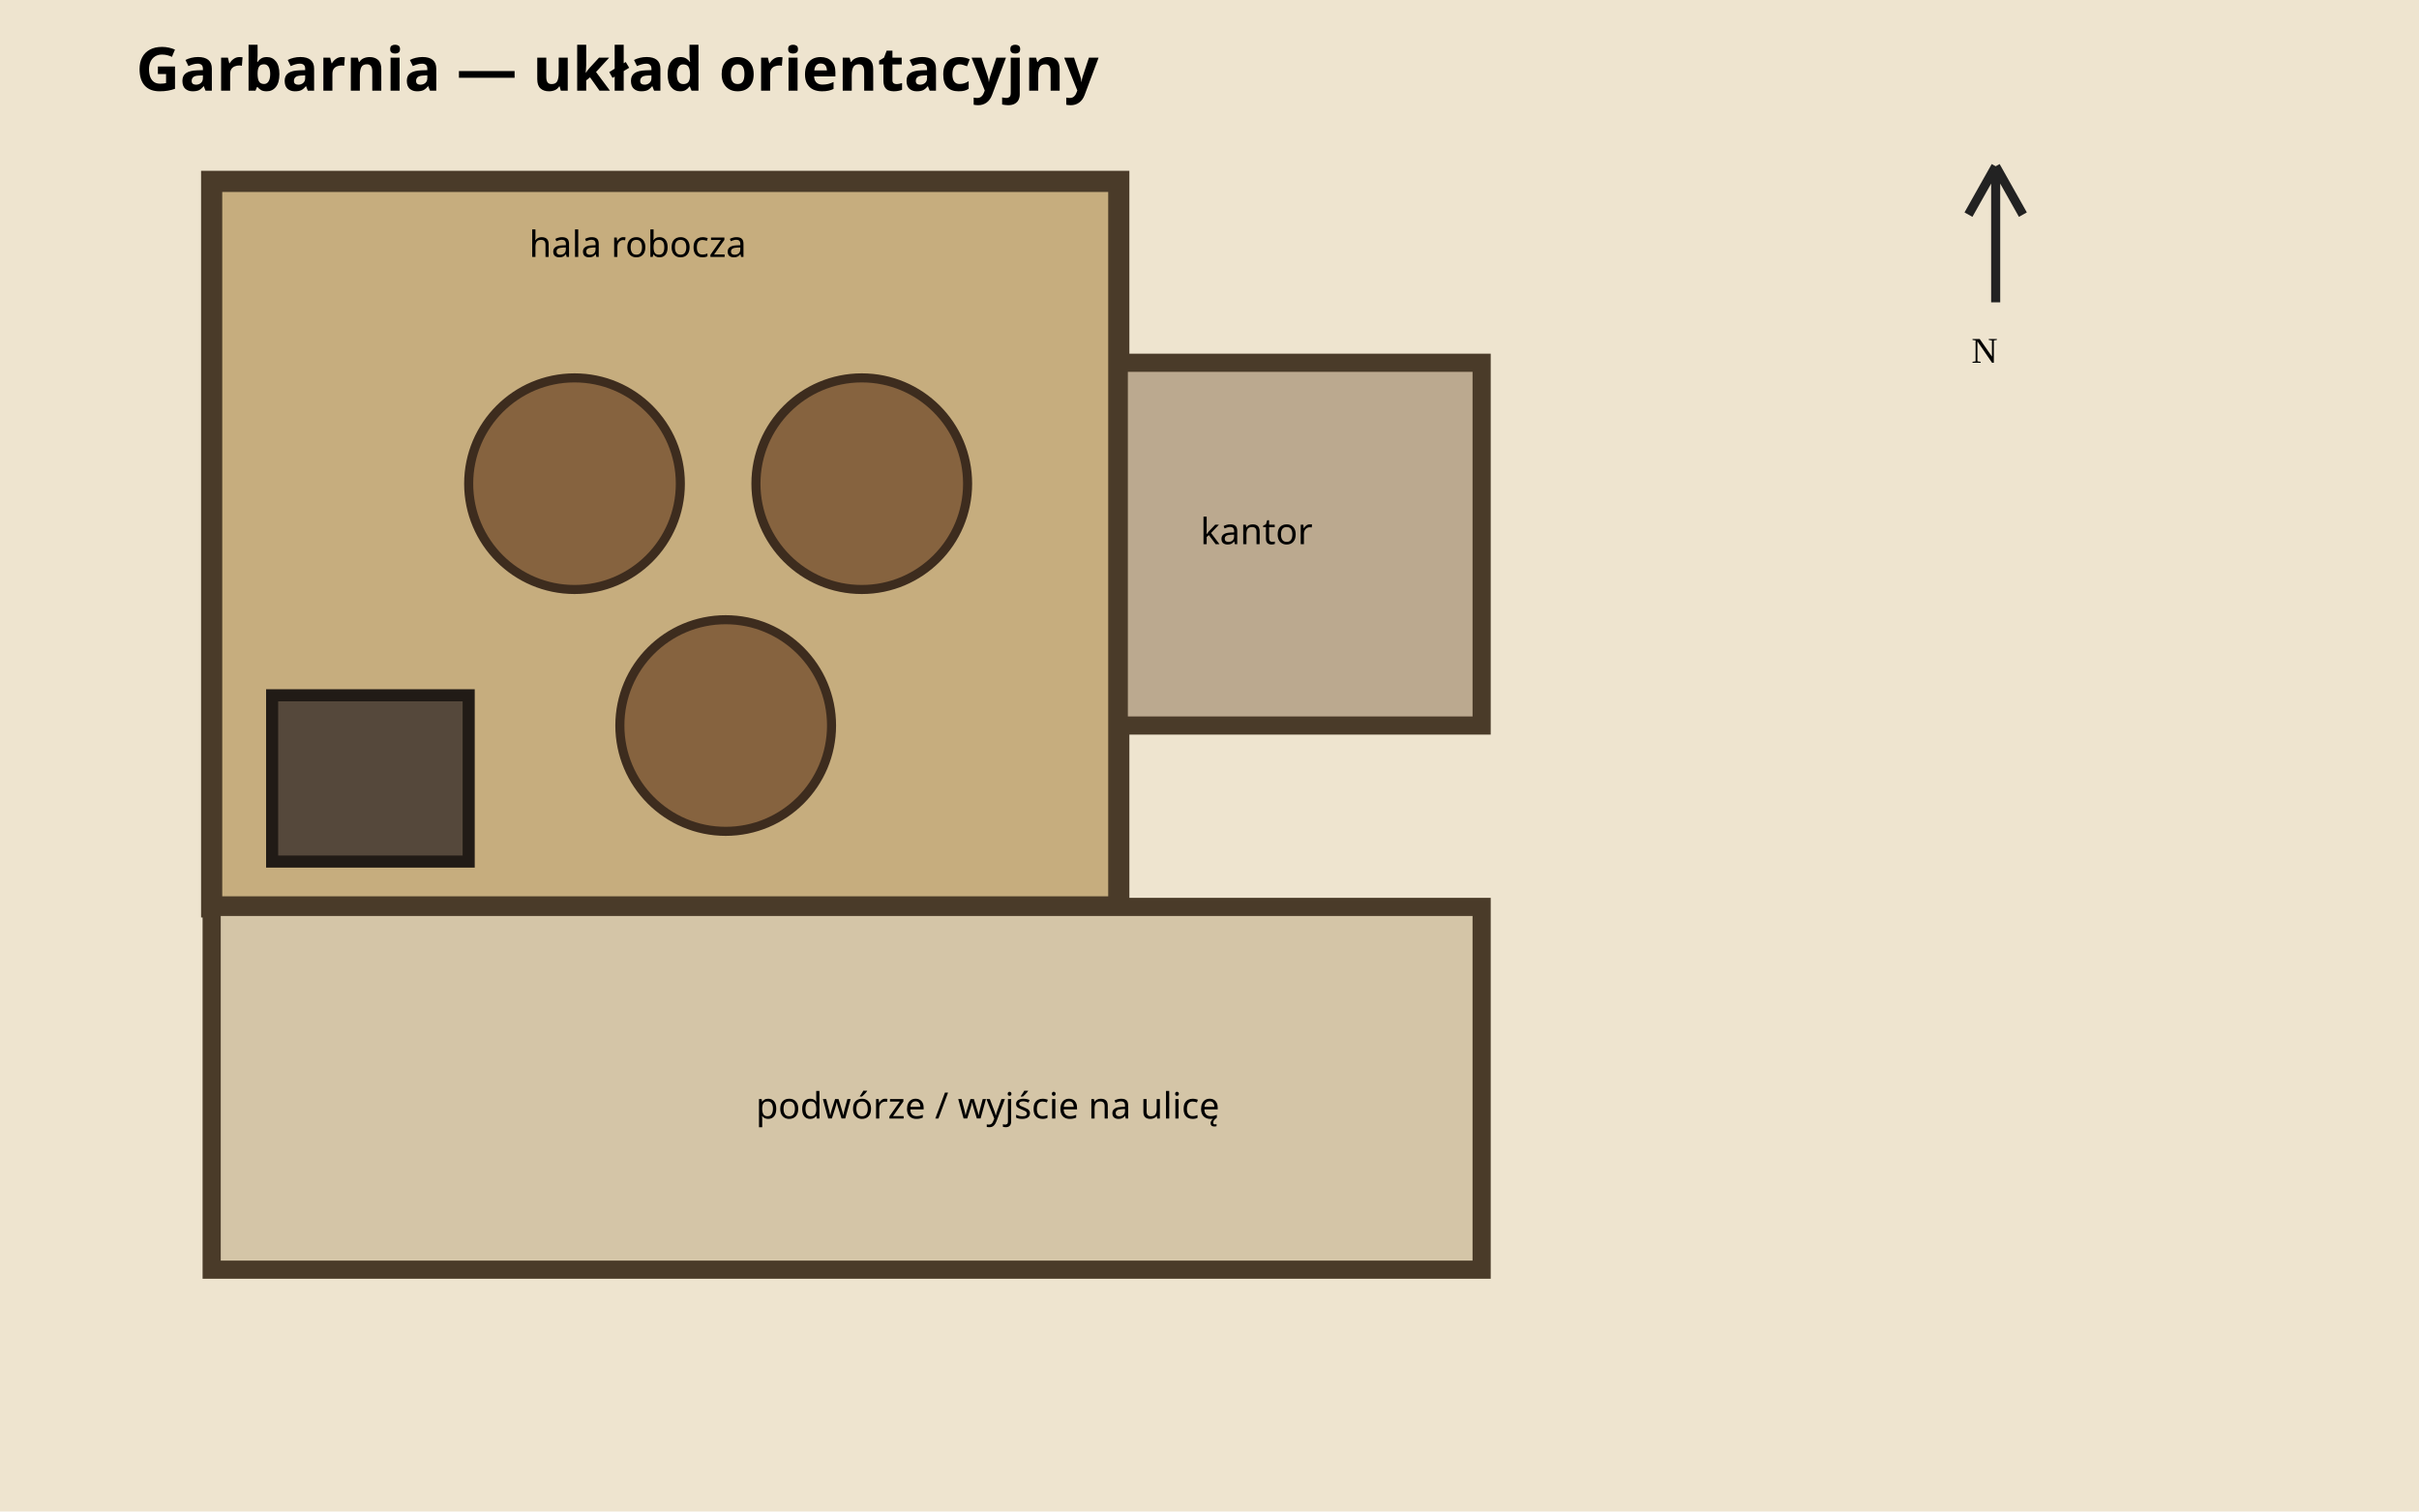
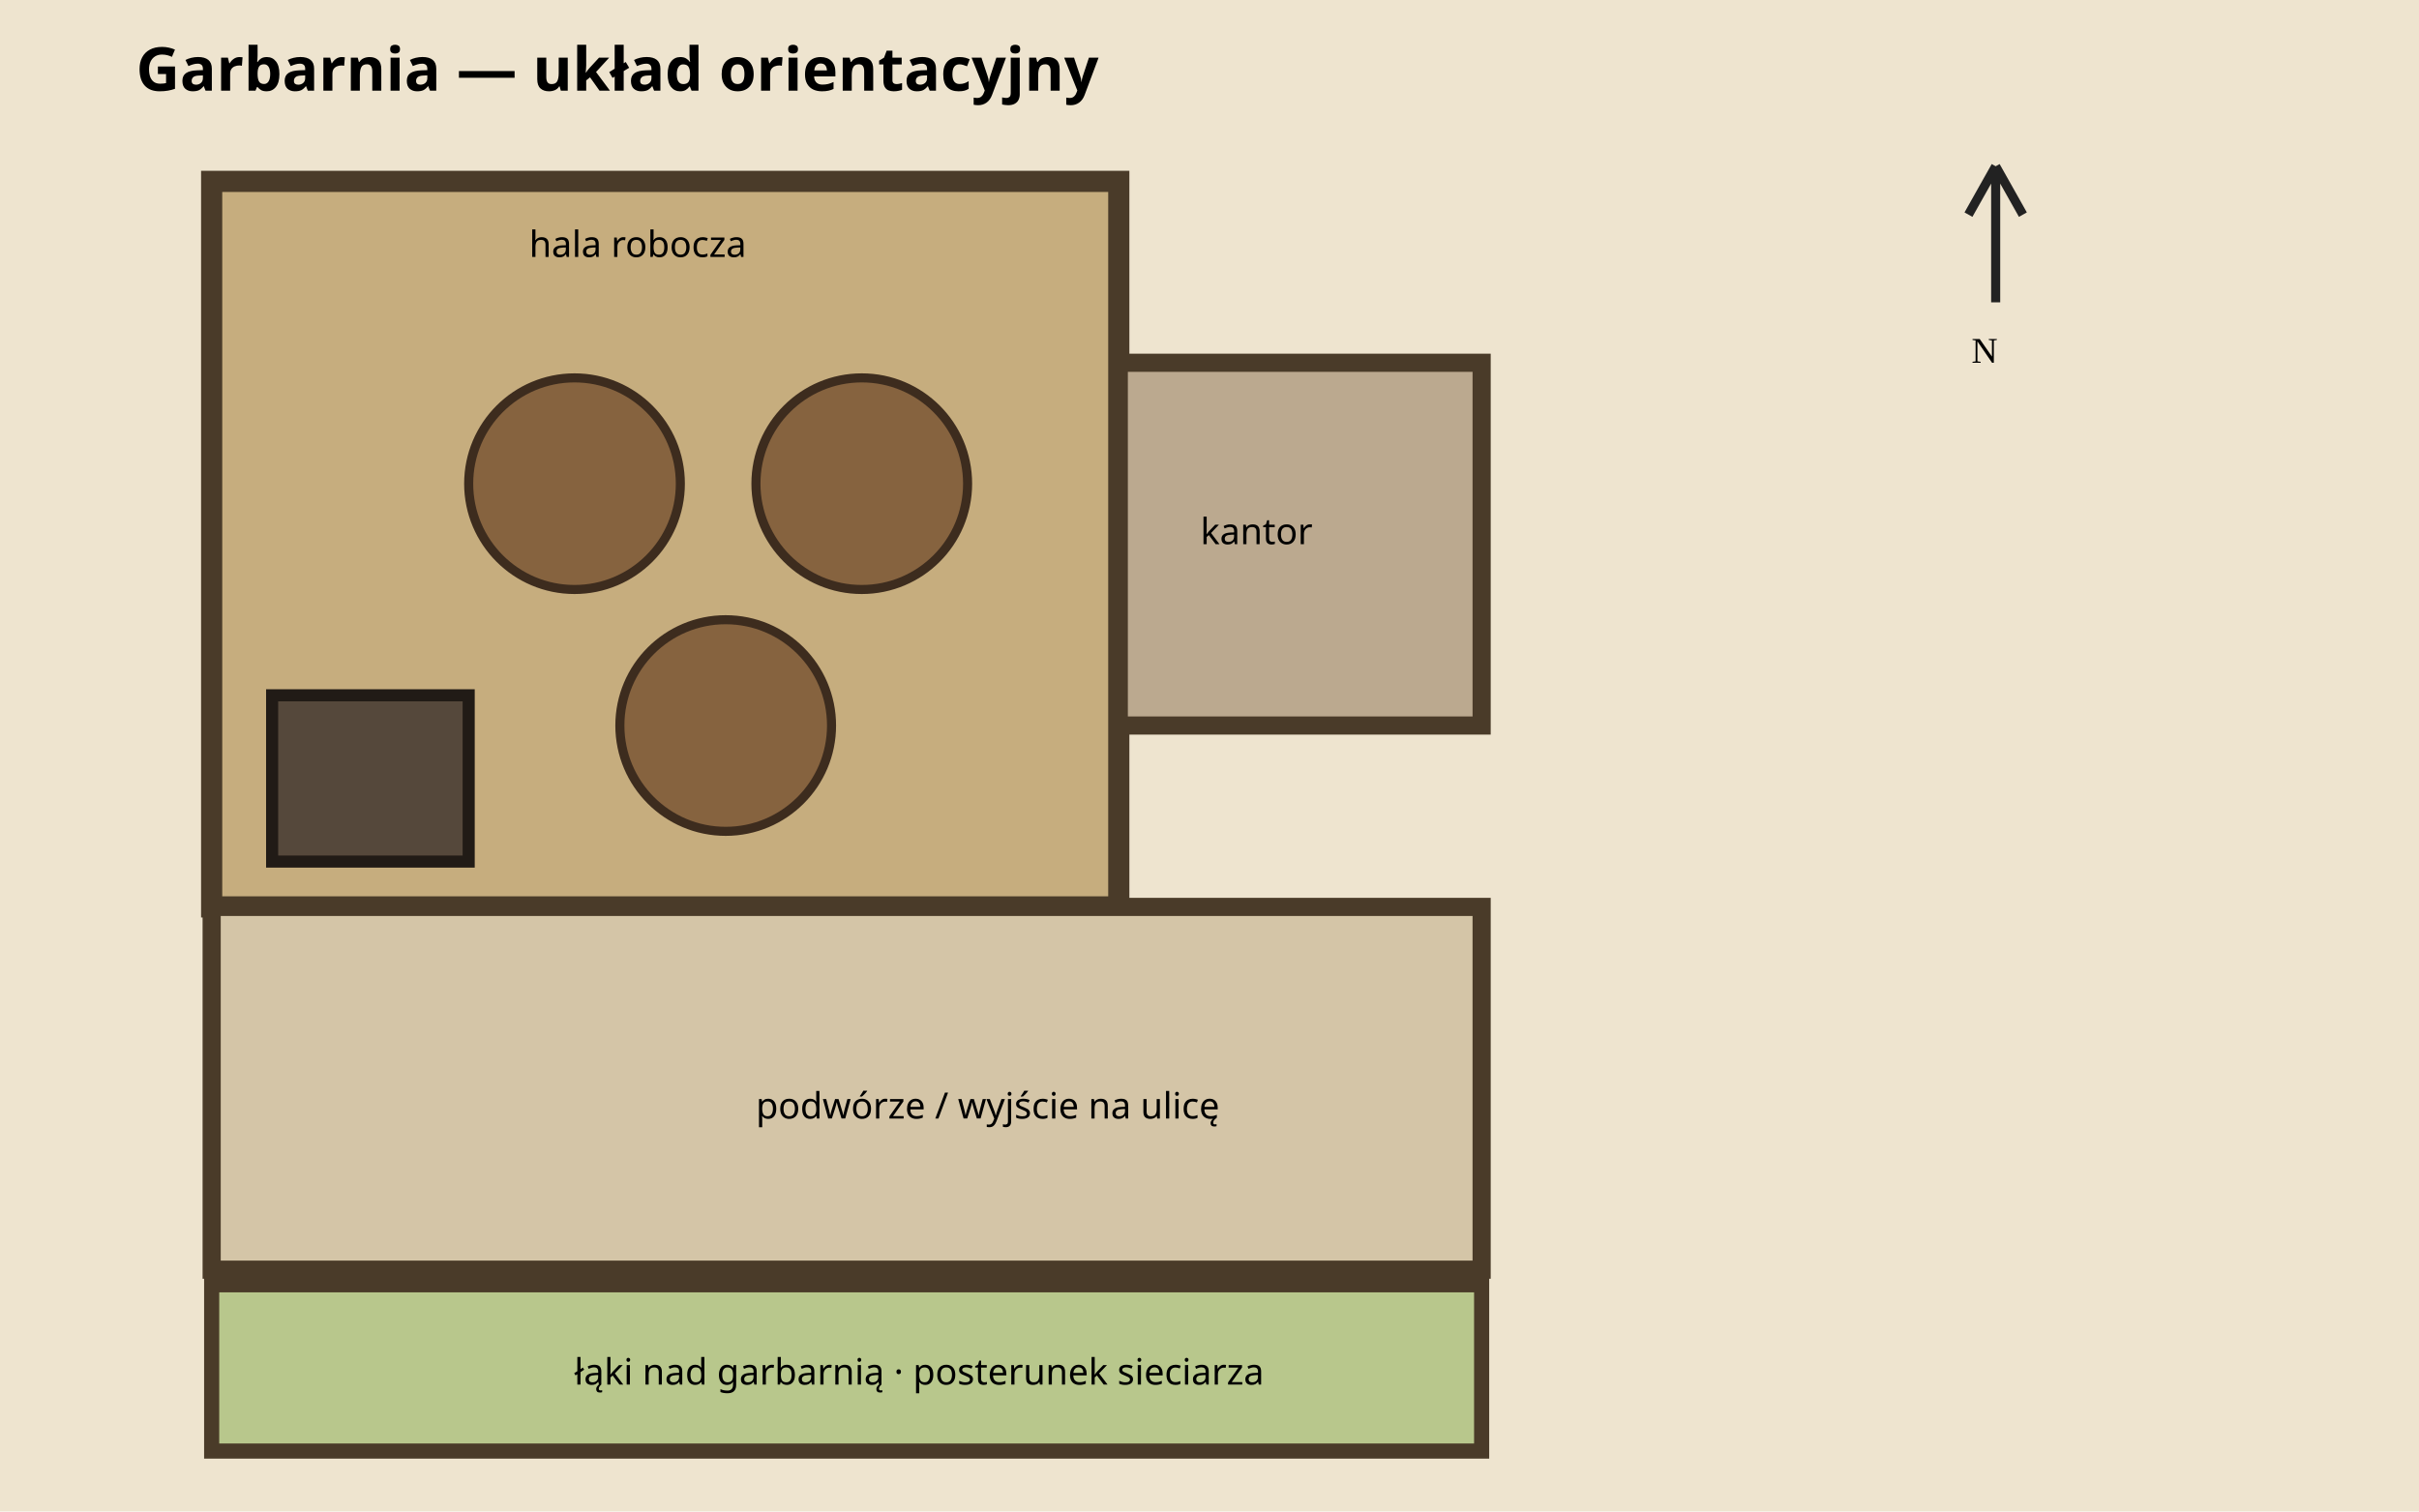
<svg xmlns="http://www.w3.org/2000/svg" width="800" height="500" viewBox="0 0 800 500" role="img">
  <rect width="800" height="500" fill="#eee4cf" />
  <text x="45" y="30" font-family="sans-serif" font-size="20" font-weight="700">Garbarnia — układ orientacyjny</text>
  <rect x="70" y="60" width="300" height="240" fill="#c6ad7e" stroke="#4a3b29" stroke-width="7" />
  <text x="175" y="85" font-family="sans-serif">hala robocza</text>
  <g fill="#86633f" stroke="#3d2c1e" stroke-width="3">
    <circle cx="190" cy="160" r="35" />
    <circle cx="285" cy="160" r="35" />
    <circle cx="240" cy="240" r="35" />
  </g>
  <rect x="370" y="120" width="120" height="120" fill="#bba98f" stroke="#4a3b29" stroke-width="6" />
  <text x="397" y="180" font-family="sans-serif">kantor</text>
  <rect x="90" y="230" width="65" height="55" fill="#55483b" stroke="#211b16" stroke-width="4" />
  <text x="85" y="320" font-family="sans-serif">zejście do kopca</text>
  <rect x="70" y="300" width="420" height="120" fill="#d4c5a7" stroke="#4a3b29" stroke-width="6" />
  <text x="250" y="370" font-family="sans-serif">podwórze / wyjście na ulicę</text>
+   <rect x="70" y="425" width="420" height="55" fill="#b8c78c" stroke="#4a3b29" stroke-width="5" />
+   <text x="190" y="458" font-family="sans-serif">łąki nad garbarnią · posterunek sieciarza</text>
  <path d="M660 100V55m0 0l-9 16m9-16l9 16" stroke="#222" stroke-width="3" fill="none" />
  <text x="652" y="120">N</text>
</svg>
